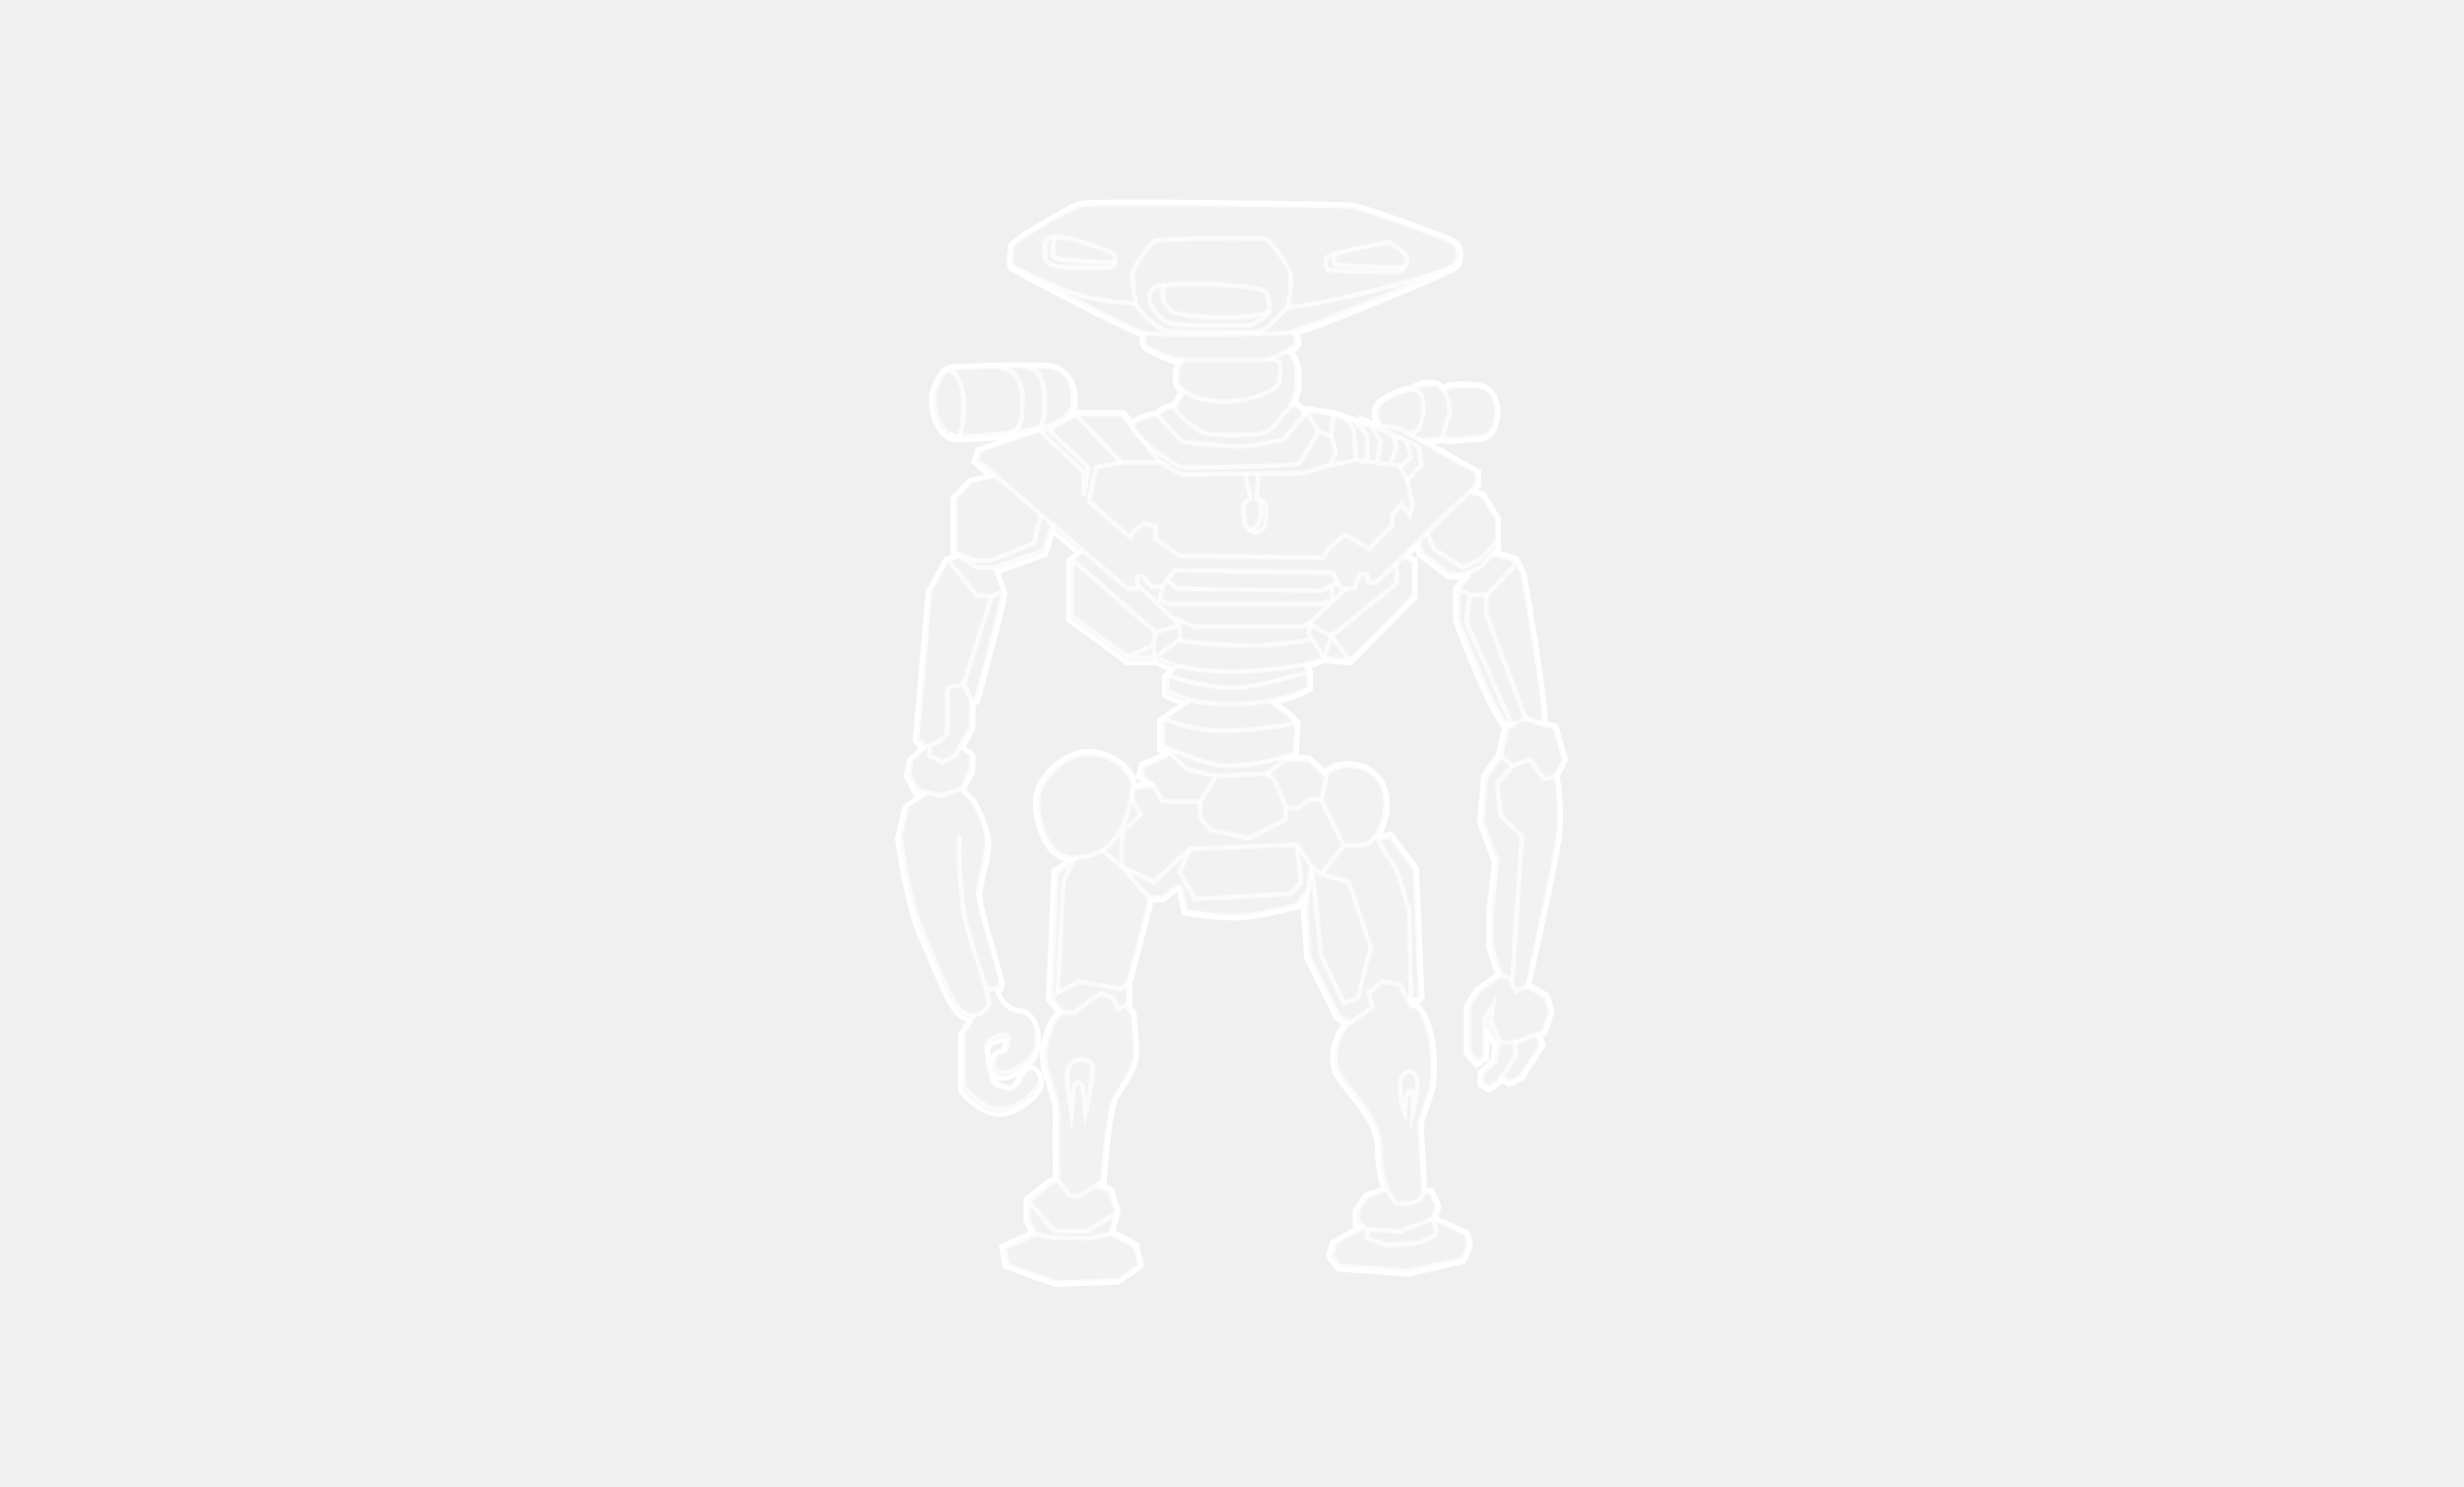
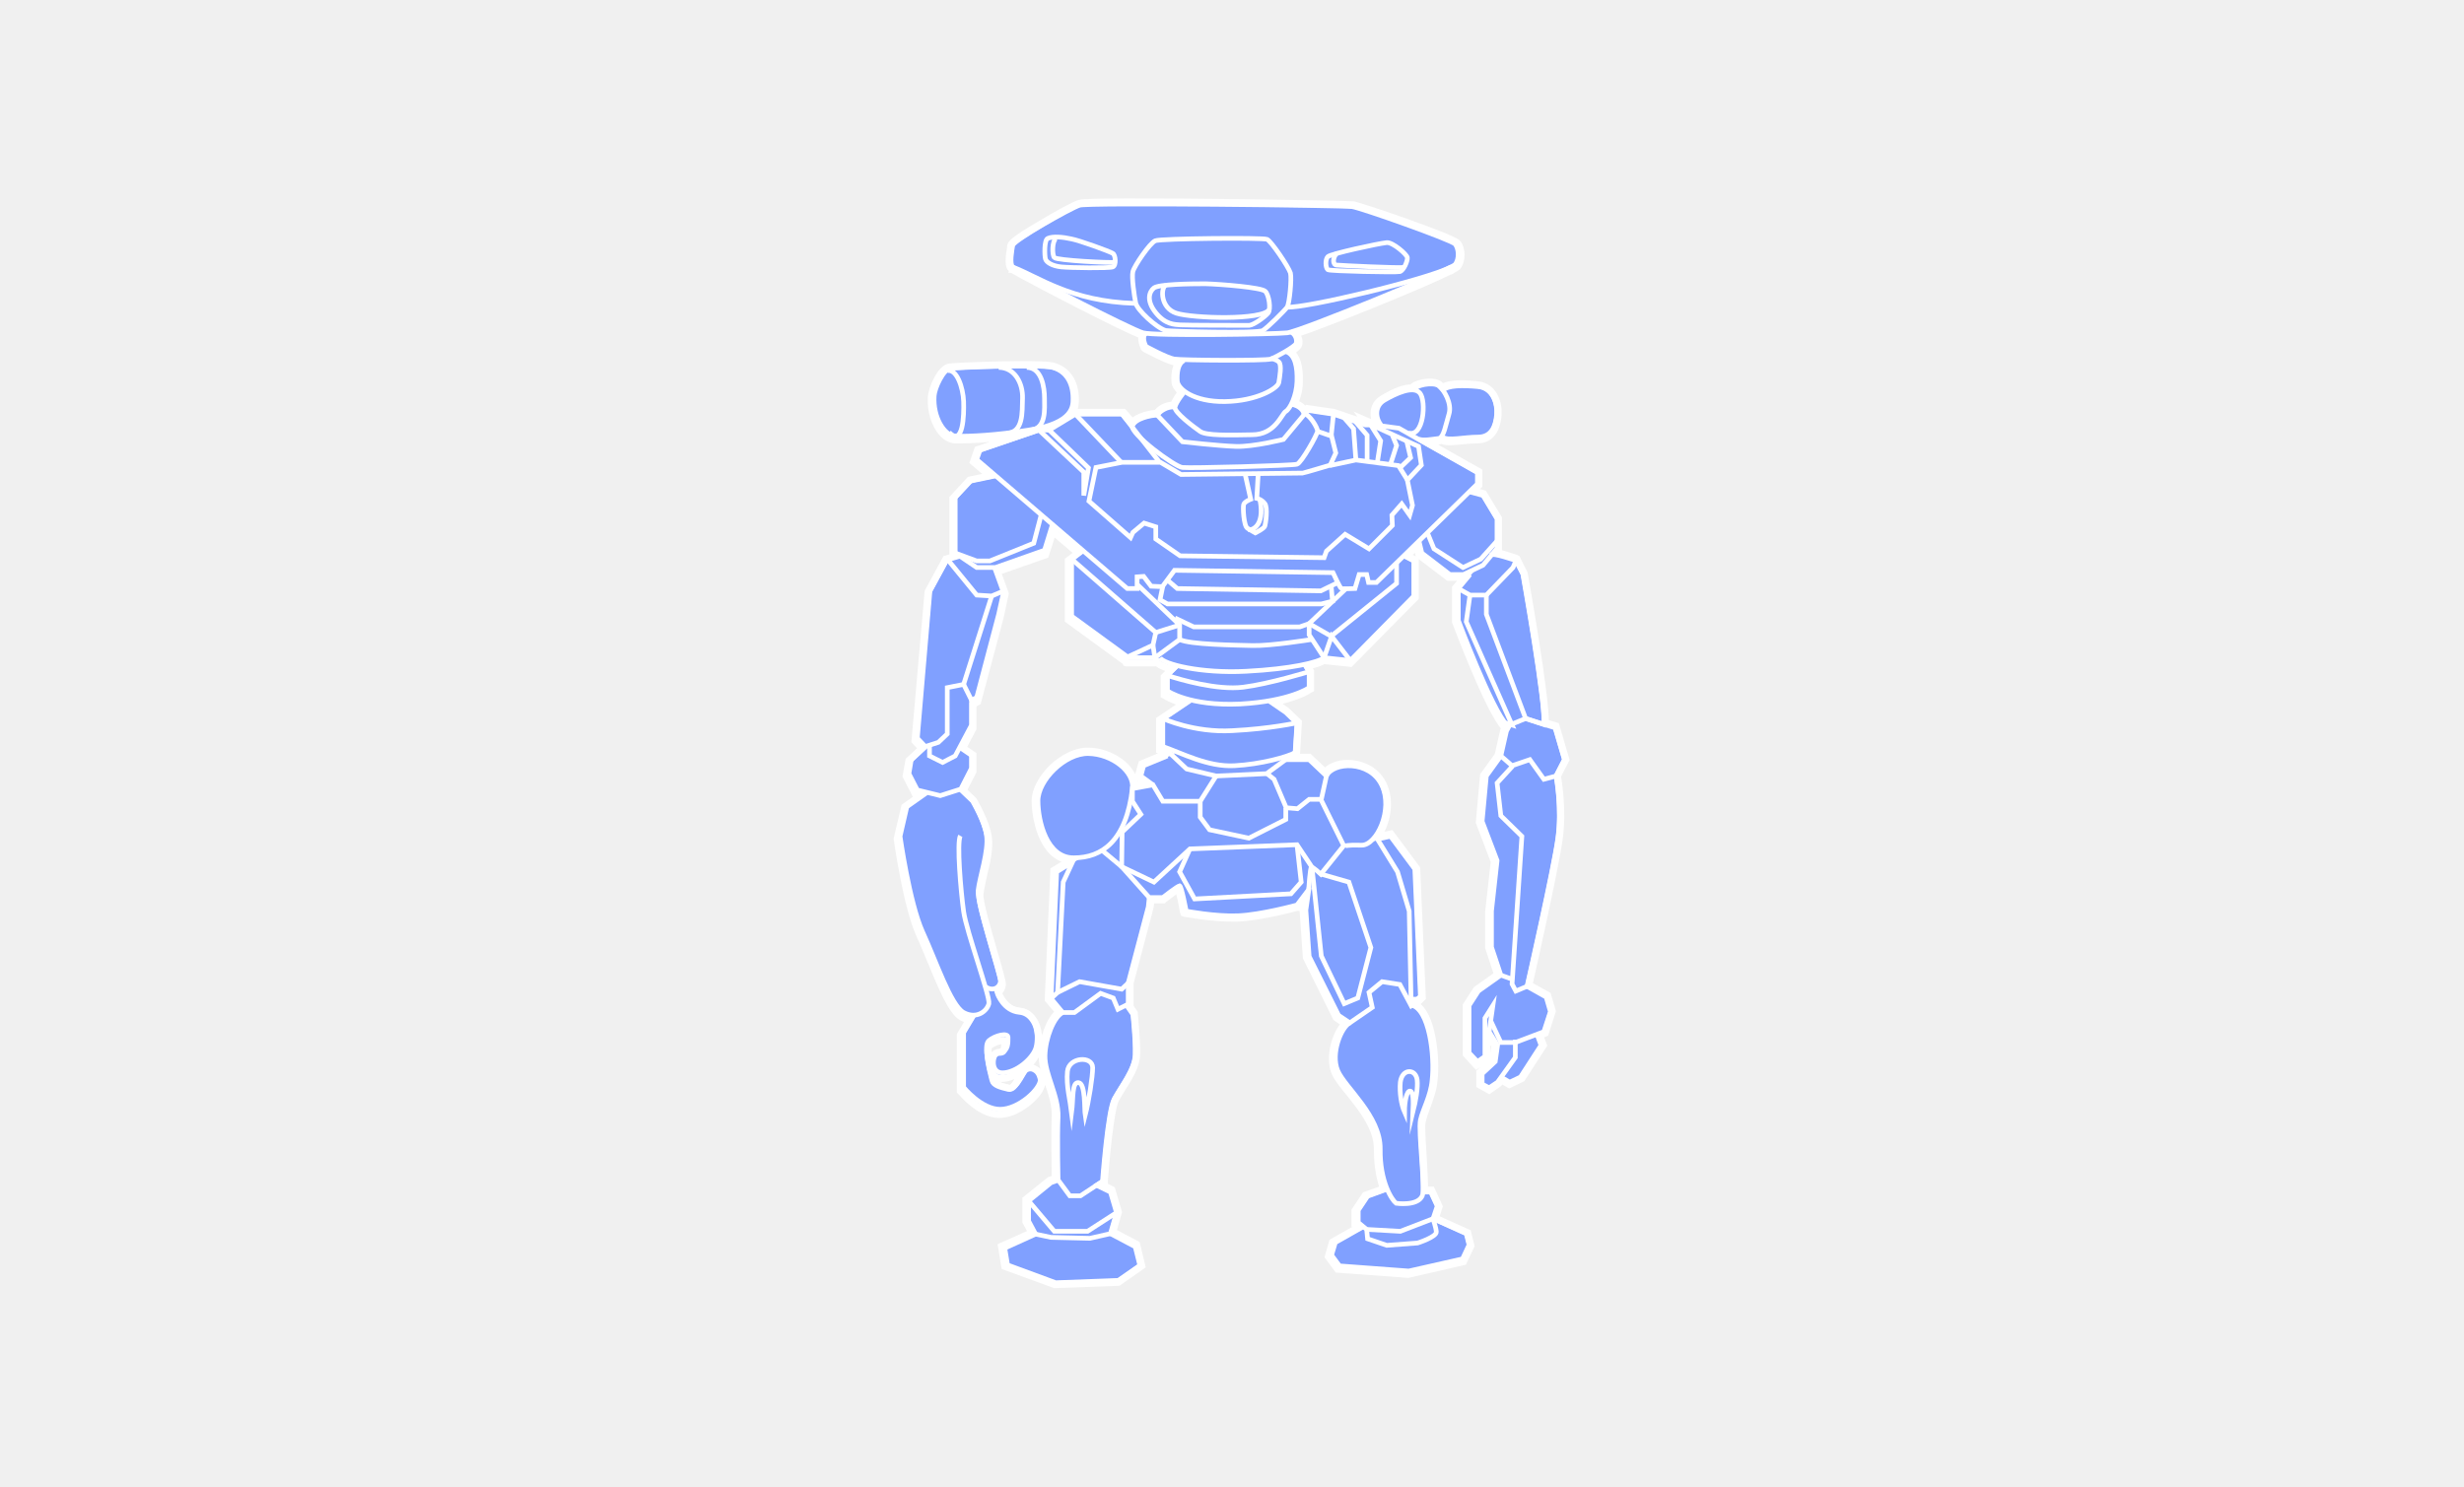
<svg id="bp-571" viewBox="0 0 527 318">
  <style type="text/css">
- 		.st0{fill:#fff2;stroke:#fff;stroke-miterlimit:10;}
- 		.st1{fill:none;stroke:#fffa;stroke-miterlimit:10;}
+ 		.st0{fill:#80a0ff;stroke:#fff;stroke-width:1.5;stroke-miterlimit:10;}
+ 		.st1{fill:none;stroke:#fff;stroke-miterlimit:10;}
</style>
  <g>
    <path class="st0" d="M249.5,161.2l-5.3,2.2l-0.8,2.8l1.9,1.4l-2.6,0.5c0-1.2-0.6-2.5-1.6-3.7c-1.9-2.2-5.2-3.7-8.3-3.7   c-2.5-0.1-5.4,1.3-7.8,3.6c-2.2,2.2-3.6,4.8-3.6,7c0,2.7,0.8,8,3.7,10.9c1.1,1.1,2.5,1.7,3.9,1.8l-3.6,2.2l-1.2,27.6l2.3,2.7   c-2,1.5-3.5,5.9-3.6,9.3c0,1.9,0.6,4,1.4,6.2c0.8,2.3,1.5,4.7,1.4,7c-0.2,4,0,11.6,0,13.1l-1.2,0.4l-5.1,4.1v4.7l1.3,2.4l-6.5,2.9   l0.7,4.3l10.7,3.9l13.6-0.5l5-3.5l-1.1-4.6l-5.1-2.7l1.2-4.2l-1.4-4.8l-2.4-1.2l0.8-0.5l0-0.2c0.3-4.1,1.3-15.3,2.4-17.4   c0.4-0.7,0.8-1.4,1.3-2.2c1.5-2.4,3.2-5,3.2-7.5c0.1-3.2-0.5-8.4-0.5-8.7l0-0.1l-1.1-1.6l0.2-0.1v-4.7l4.3-16.3l0.2-1.5h2.6   l0.1-0.1c1.2-0.9,2.5-1.9,3.1-2.3c0.3,0.8,0.8,3,1.1,4.9l0.1,0.3l0.3,0.1c0.2,0,5.4,1,10,1c0.4,0,0.8,0,1.2,0   c4.9-0.2,12.4-2.2,12.7-2.3l0.2,0l1.5-1.9l-0.4,2.6l0.7,10l6.4,12.9l1.9,1.3c-1.9,1.8-3.6,6.9-2.2,10.4c0.5,1.2,1.7,2.7,3.1,4.4   c2.7,3.4,6.1,7.6,6,12.2c0,3.5,0.6,6.3,1.3,8.3l-3.9,1.4l-2.2,3.3v3l0.7,0.6l-5.5,3.1l-0.9,3.1l2,2.7l15,1.1l0.1,0l11.8-2.7   l1.6-3.4l-0.7-2.8l-6.9-3.1l0.8-2.5l-1.6-3.5h-1.5c0-1.5-0.1-3.8-0.3-7.1c-0.2-3.3-0.5-6.7-0.2-7.7c0.2-0.8,0.5-1.8,0.9-2.8   c0.6-1.7,1.4-3.6,1.6-5.8c0.6-4.9-0.4-14.4-4-16.3l1.5-1.5l-1.2-27.6l-5.5-7.4l-2.9,0.6c0.1-0.1,0.1-0.2,0.2-0.3   c1.8-2.7,2.8-7.3,1-11c-1.6-3.2-4.9-4.4-7.5-4.4c0,0-0.1,0-0.1,0c-2.1,0-3.9,0.8-4.8,1.9l-3.4-3.2h-3.7l1-0.7l0.4-6.8l-2.6-2.5   l-2.6-1.8c5.3-1.1,7.5-2.6,7.6-2.7l0.2-0.1v-3.8l-0.7-1.1c1.7-0.4,2.9-0.8,3.5-1.2l5.7,0.6l13.9-14.1v-8l-1.8-0.9l2.1-2.1l0.5,1.9   l6.3,4.8h3.2l0.4-0.2l-2.1,2.5v7l0,0.2c0.3,0.8,7.2,19.1,10.5,22.6l0.2-0.2l0.1,0l-0.5,0.9l-1.2,5.3l-3.1,4.3l-0.9,10l3.2,8.4   l-1.2,10.7v7.7l1.9,5.8l-4.5,3.2l-2.2,3.4v10.4l2.2,2.4l2.2-1.5V221l1.7,2.7l-0.4,3.1l-2.8,2.6v2.7l2,1.1l2-1.4l0.6-0.8l1.7,1   l2.7-1.3l4.6-7.1l-0.8-2.1l1.2-0.5l1.5-4.7l-1-3.4l-4-2.2c0.7-3.1,5.7-25.3,6.5-31.4c0.8-6-0.2-12.2-0.4-13.3l1.8-3.5l-2.1-7.2   l-2.3-0.7c0.2-5.4-4.3-30.8-4.5-31.9l-1.6-3.2l-0.2-0.1c-2.1-0.7-3.4-1.1-4.3-1.2l0.6-0.7v-6.6l-3.2-5.3l-2.3-0.6l1.3-1.2v-2.9   l-11-6.2c0.5,0,1-0.1,1.4-0.2c0.3,0,0.6-0.1,0.9-0.1c0.2,0,0.4-0.2,0.6-0.3c0.4,0.3,1.1,0.4,1.9,0.4c0.7,0,1.6-0.1,2.6-0.2   c1.1-0.1,2.2-0.2,3.2-0.2c2.7,0,4.2-1.8,4.5-5.3c0.2-2.4-0.8-6.2-4.5-6.5c-3.9-0.4-6.2-0.2-7.4,0.6c-0.3-0.3-0.5-0.5-0.7-0.7   c-1-0.7-3.2-0.5-4.6,0c-0.6,0.2-1,0.5-1.2,0.8c-1.5-0.1-3.6,0.7-6.3,2.3c-1.3,0.8-1.7,1.9-1.8,2.7c-0.1,1,0.1,1.9,0.5,2.6l-0.6-0.1   h-0.5l-1.6-0.7l0.5,0.7h-0.2l-6.8-2.3l-5.6-0.8l-0.5,0.5c-0.5-0.8-1.3-1.4-2.2-1.6c0.5-1.3,1-2.9,1-4.5c0.1-3.4-0.5-5.5-1.9-6.5   c0.9-0.5,1.5-1.1,1.7-1.4c0.2-0.5,0.2-1.2-0.1-1.8c-0.1-0.3-0.3-0.5-0.4-0.7c6.4-2.1,26.6-10.3,32.7-13.3c0.3-0.1,0.6-0.2,0.8-0.4   l0,0c0.5-0.3,0.9-0.5,1-0.6c1.1-1.4,1-4,0-5.1c-1-1.2-20.6-7.9-22.3-8.2c-0.4-0.1-56.1-1.1-58.5-0.3c-1.1,0.3-4.9,2.4-7.9,4.2   c-6.6,3.8-6.7,4.5-6.8,4.8c-0.5,3-0.5,4.5,0.1,5c0,0,0.1,0,0.1,0.1l0,0c0.1,0,0.1,0.1,0.2,0.1c2.8,1.7,24.7,13.1,27.7,14   c-0.3,0.9,0.1,2,0.4,2.7l0.1,0.1l0.1,0.1c0.2,0.1,4.5,2.4,6.2,2.8c0.2,0,0.6,0.1,1.1,0.1c-0.7,0.9-1,2.3-0.9,4.1   c0,0.7,0.5,1.5,1.4,2.3c-0.5,0.6-1.4,1.9-1.7,2.8c-1.6-0.1-3.1,0.9-3.6,1.7c-1.3,0.1-4.1,0.6-5.2,2l-1.9-2.2h-10.4l-0.8,0.5   c0.9-1.3,0.9-2.5,0.9-3.2l0-0.1c0-3.7-1.8-6.3-4.8-7.1c-2.9-0.7-20.6,0-22,0.2c-2,0.1-3.9,4.7-4,6.4c-0.2,2.9,0.7,5.9,2.3,7.7   c0.8,0.9,1.7,1.4,2.7,1.5c0,0,0.1,0,0.1,0c0,0,0,0,0,0c0,0,0,0,0,0c0.3,0,0.7,0,1.1,0c2.4,0,5.9-0.2,10-0.7l0,0.1   c0.3,0,0.6-0.1,0.8-0.2c0.8-0.1,1.5-0.2,2.3-0.3l-9.4,3.2l-0.9,2.6l3.5,3l-4.3,0.9l-3.6,3.9v12.4l0.2,0.1l-1.7,0.5l-3.8,7   l-2.8,31.9l1.5,1.6l-2.8,2.6l-0.6,3.3l2,3.9l1.1,0.3l-3.4,2.4l-1.6,6.8l0,0.1c0.1,0.6,2,14.3,4.8,20.5c0.8,1.7,1.6,3.7,2.4,5.6   c2.3,5.5,4.4,10.7,6.6,12c0.6,0.3,1.1,0.5,1.6,0.6l-1.9,3.2v12l0.1,0.1c0.2,0.2,4,4.9,8.2,4.9c2.9,0,5.8-2,7.4-3.7   c0.7-0.7,1.8-2.1,1.7-3.2c-0.1-1.2-0.5-2.2-1.3-2.7c-0.6-0.4-1.2-0.5-1.9-0.2c-0.6,0.2-1,1-1.6,1.9c-0.6,1.1-1.4,2.5-2.2,2.3   l-0.1,0c-1.7-0.4-3.1-0.8-3.3-1.7l-0.1-0.4c-1.4-5.4-1-6.7-0.7-7c1.1-0.9,3-1.3,3.3-1.1l0,0.2c0,0.7,0,1.7-0.4,2.1   c-0.1,0.1-0.4,0.2-0.7,0.2c-0.6,0-1.1,0.3-1.5,0.9c-0.6,0.9-0.8,2.4-0.2,3.5c0.4,0.7,1.1,1.2,2.1,1.2c3.2,0,7-3.3,7.7-5.9   c0.4-1.6,0.5-4.8-1-6.8c-0.7-1-1.7-1.6-2.9-1.7c-3.1-0.3-4.4-3.6-4.5-4c0.5-0.4,0.8-0.9,0.9-1.7c0-0.6-0.6-2.8-1.8-6.9   c-1.3-4.6-3.2-10.9-3-12.5c0.1-0.9,0.4-2.3,0.7-3.7c0.7-2.8,1.4-6,1.1-8.3c-0.4-3.3-3.1-7.8-3.2-8l-2.2-2.1l2.1-4.1v-3.5l-2.2-1.5   l2.2-4.2v-5.1l1-0.6l4.8-18l1.1-5.1l-1.7-4.7l10.3-3.6l1.6-5l5.4,4.6l-2.1,1.6v12.7l12.2,8.9l0.1,0.2l0.1,0l0.1,0.1h5.9l0.4-0.3   c0.3,0.6,1.6,1.2,3.3,1.7l-1.6,1.6v3.9l0.2,0.1c0.1,0.1,1.4,0.9,4,1.7l-5.2,3.5v6.5L249.5,161.2z M301.8,214l0.4,0l-0.3,0.3   L301.8,214z" />
  </g>
  <g>
    <path class="st1" d="M230.9,43.9c-1.9,0.6-14.1,7.5-14.3,8.6s-0.7,4,0,4.6c0.7,0.7,25.5,13.5,27.9,14.1c2.5,0.7,28,0.3,30.8,0   s34.9-13.5,35.9-14.6c1-1.2,0.8-3.5,0-4.4s-20-7.7-22-8C287.1,43.9,232.6,43.3,230.9,43.9z" />
    <path class="st1" d="M249.3,70.7c-2-0.6-6.1-4.4-6.4-5.9c-0.3-1.5-0.9-5.5-0.6-6.7c0.3-1.2,3.6-6.1,4.8-6.6s23-0.7,23.9-0.3   s4.6,5.9,5,7.2c0.3,1.2-0.2,6.5-0.7,7.3c-0.5,0.7-4.1,4.3-5.2,5S250.2,70.9,249.3,70.7z" />
    <path class="st1" d="M252.4,69.5c-1.1-0.1-3.1,0-5.2-2.6c-2.1-2.6-1.4-4.5-0.4-5.3s7.6-0.9,11-0.9c3.5,0.1,12,0.8,12.8,1.6   c0.8,0.7,1.3,3.9,0.6,4.7c-0.7,0.8-3,2.5-4,2.6C266.1,69.6,253.9,69.6,252.4,69.5z" />
    <path class="st1" d="M249.3,61c-1.1,0.7-1.1,4.9,2.3,6s18.5,1.6,19.9-0.8" />
    <path class="st1" d="M224.1,51c-0.8,0.3-0.7,3.7-0.5,4.4s1.4,1.5,3.4,1.7s10.2,0.3,11,0s0.6-2.6,0-2.9c-0.6-0.4-7.2-2.8-8.9-3.1   C227.3,50.7,225.2,50.5,224.1,51z" />
    <path class="st1" d="M225.9,51c-0.9,0.5-0.9,3.5-0.4,4.1s12,1.2,13,1" />
    <path class="st1" d="M296.6,51.9c-1.9,0.2-12,2.4-12.6,3s-0.5,2.4,0,2.8c0.5,0.3,14.6,0.6,15.4,0.4c0.8-0.2,1.7-2.3,1.6-3   S297.9,51.8,296.6,51.9z" />
    <path class="st1" d="M285.9,54.2c-0.9,0.9-0.9,2.5,0,2.5c0.9,0.1,13.4,0.7,14.4,0.5" />
    <path class="st1" d="M245.1,71.3c-1.1,0.8,0,2.8,0,2.8s4.4,2.4,6,2.7c1.7,0.3,19.7,0.4,20.7,0c1.1-0.4,5.1-2.6,5.4-3.3   c0.3-0.7-0.1-2.1-1.2-2.5" />
    <path class="st1" d="M253.3,77.1c-1.4,0.6-1.6,2.7-1.5,4.4c0.1,1.7,3.5,4.5,10.2,4.4c6.8-0.1,11.2-2.8,11.5-4   c0.2-1.2,0.7-3.9,0-4.5s-1.7-0.7-1.7-0.7" />
    <path class="st1" d="M275,75.2c2,0.6,2.5,3.3,2.4,6.4s-1.5,5.9-2.4,6.4s-2.2,5-7.2,5c-5,0.1-9.8,0.2-11.1-0.7   c-1.3-0.9-5.6-4.1-5.4-5.2c0.2-1.1,2.1-3.4,2.1-3.4" />
    <path class="st1" d="M251.3,87.1c-1.7-0.3-3.5,1.1-3.7,1.7c-1.4,0-4.8,0.7-5.4,2.3c-0.6,1.6,9.1,8.8,10.7,8.9   c1.6,0.2,23.7-0.4,24.5-0.7c0.9-0.2,4.4-6.4,4.4-7.1s-1.7-3.6-2.9-3.7c-0.3-1.2-1.8-2-2.9-2" />
    <path class="st1" d="M242.2,91.2l-2.2-2.6h-10l-5.6,3.4h-2.2l-12.6,4.3l-0.7,2l32.2,27.6h2.1v-2.5l1.4-0.1l1.6,2.1l2.4,0.1l2.6-3.5   l33.9,0.5c0,0,1.5,3.3,1.8,3.4c0.2,0.1,2.9,0,2.9,0l0.9-3h1.6l0.4,1.7h1.7l21.6-21.1v-2.4l-16.8-9.5l-5.3-0.7H292l-6.8-2.3   l-5.4-0.8l-0.8,0.8l-4.5,5.4c0,0-6.4,1.6-10.1,1.5c-3.6-0.1-11.5-1-11.5-1l-5.3-5.6" />
    <polyline class="st1" points="222.2,92 231.8,101 231.8,106 232.8,100.1 224.4,92  " />
    <path class="st1" d="M281.9,92.3l2.9,1l0.9,3.6l-1.2,2.6c0,0-5.7,1.7-5.9,1.7s-26,0.3-26,0.3l-4.4-2.6H240l-5.6,1.1l-1.5,7.2   l8.9,7.8l0.5-1.1l2.4-2l2.5,0.8v2.6l5.2,3.6l30.8,0.4l0.5-1.4l4-3.6l5.1,3.1l5-5l-0.1-2.2l2.1-2.4l1.7,2.4l0.6-2.1l-1.1-5.4l3-3.2   l-0.6-4l-10.3-4.7l2.2,3.5l-0.7,4.5" />
    <line class="st1" x1="230" y1="88.6" x2="239.9" y2="99" />
    <line class="st1" x1="240" y1="88.6" x2="248.1" y2="99" />
    <line class="st1" x1="284.7" y1="93.4" x2="285.2" y2="88.6" />
    <polyline class="st1" points="284.4,99.6 290,98.4 299.1,99.6 301.1,102.8  " />
    <polyline class="st1" points="287.5,89.4 289.5,91.7 290,98.4  " />
    <polyline class="st1" points="290,90.3 292.4,93.1 292.4,98.7  " />
    <polyline class="st1" points="297.8,93.1 298.7,95.3 297.5,99  " />
    <polyline class="st1" points="300.9,94.5 301.7,97.9 299.4,100.1  " />
    <path class="st1" d="M266.3,101.4l1.2,5.4c0,0-1.3,0.5-1.5,1.1s0,4.6,0.8,5.1s1.7,1,1.7,1s1.8-0.9,2-1.4s0.7-4.1,0-4.9   c-0.7-0.9-1.7-1.1-1.7-1.1l0.3-5.2" />
    <path class="st1" d="M267.1,113.3c0.4,0.2,3.5-0.5,2.4-6.3" />
    <path class="st1" d="M220,92c-6.8,1.1-12.7,1.4-15.7,1.3c-2.3-0.1-4.8-4-4.5-8.6c0.1-1.7,2-5.8,3.5-5.9c1.5-0.2,19-0.9,21.8-0.2   c2.8,0.7,4.4,3.2,4.4,6.6C229.5,86.7,229.8,90.5,220,92z" />
    <path class="st1" d="M202.6,79.3c2-0.5,3.4,3.6,3.5,6.6s-0.1,9.7-3.1,6.6" />
    <path class="st1" d="M213.6,78.6c3.5,0,5.2,3.5,5.1,6.6c-0.1,3.1,0.2,7.2-3.3,7.5" />
    <path class="st1" d="M219.6,78.6c3.2,0,3.8,4.3,3.8,6.6s0.4,6.3-2.8,6.8" />
    <path class="st1" d="M295.4,90.9c-1-1-1.7-3.9,0.7-5.3s6.2-3.2,7.6-1.5s0.8,9.6-2.5,8.5" />
    <path class="st1" d="M302.4,83.5c0.3-1.2,4.1-1.8,5.3-1c1.2,0.9,2.9,3.9,2.2,6.1c-0.7,2.3-1.1,5-2.2,5.2c-1.1,0.1-3.4,0.6-4.3,0.1" />
    <path class="st1" d="M308.6,83.5c1.1-1.1,4.2-1.1,7.5-0.8s4.2,3.7,4,6s-1,4.8-4,4.8s-6.5,0.9-7.5,0" />
    <polyline class="st1" points="314.3,105.2 317.2,106 320.2,111 320.2,117.3 317.2,120.9 313,122.9 310.1,122.9 304.1,118.3    303.5,115.8  " />
    <polyline class="st1" points="305.3,114 306.7,117.4 312.9,121.4 316.7,119.6 320.2,115.7  " />
    <polyline class="st1" points="212.9,101.7 207.7,102.8 204.3,106.4 204.3,118.3 208.9,121.4 212.9,121.4 223.4,117.7 225.1,112.2     " />
    <polyline class="st1" points="222.7,110.1 221.1,116.2 211.7,120 208.9,120 204.3,118.3  " />
    <polyline class="st1" points="231.6,117.7 229.2,119.6 229.2,131.8 241.4,140.7 247,140.7 252.3,136.8 252.3,133.7 243.2,125  " />
    <polyline class="st1" points="229.2,119.6 247.2,135.3 252.3,133.7  " />
    <polyline class="st1" points="247.2,135.3 246.6,138 240.8,140.7  " />
    <line class="st1" x1="246.6" y1="138" x2="247" y2="140.7" />
    <polyline class="st1" points="287.9,125.9 280,133.4 280,135.8 283.2,140.7 288.8,141.3 302.4,127.5 302.4,120 300.3,118.9  " />
    <polyline class="st1" points="249.7,124.1 251.8,125.9 282.5,126.4 286.2,124.6  " />
    <polyline class="st1" points="248.7,125.4 248.1,128.3 249.7,129.2 282.6,129.2 285,128.6 284.7,125.3  " />
    <polyline class="st1" points="251.3,132.2 255.3,134.1 278,134.1 280,133.4 284.7,136.1 298.7,124.8 298.7,120.4  " />
    <path class="st1" d="M252.3,136.8c2.2,1.1,11.8,1.2,15.6,1.3c3.9,0.1,12.6-1.3,12.6-1.3" />
    <path class="st1" d="M248.1,140.7c0.8,1.4,8.7,3.4,18.4,2.9s15.4-1.9,16.7-2.9l1.6-4.6l4,5.2" />
    <path class="st1" d="M251.8,142.4l-2.1,2v3.4c0,0,4.7,3.3,15.5,2.8c10.8-0.6,14.8-3.5,14.8-3.5v-3.4l-1-1.6" />
    <path class="st1" d="M249.7,144.5c2.8,0.9,10.6,3.2,16.2,2.5s14-3.3,14-3.3" />
    <polyline class="st1" points="254.5,149.8 248.7,153.7 248.7,159.7 253.8,164.5 260.1,166 270.9,165.5 277,161 277.4,154.7    275,152.4 271.5,150  " />
    <path class="st1" d="M248.7,153.7c0,0,6.7,3.1,14.9,2.6c8.1-0.4,13.9-1.7,13.9-1.7" />
    <path class="st1" d="M248.7,159.7c4.1,1.4,9.6,4.4,15.3,4.1s11.4-1.9,13-2.8" />
    <path class="st1" d="M260.1,166l-3.4,5.4h-8l-2.1-3.5l-4.4,0.8v2.7l1.8,2.8l-4,3.8l-0.1,7.4l5.9,6.6h2.9c0,0,3.2-2.5,3.6-2.5   c0.4,0,1.4,5.4,1.4,5.4s6.2,1.2,11.1,1s12.6-2.3,12.6-2.3l2.5-3.3c0,0,0.3-4.8,0.6-4.8c0.4,0,2,1.5,2,1.5l4.9-6.1l-4.9-9.9H280   l-2.5,2l-2.4-0.2l-2.6-6.1l-1.5-1.2" />
    <polyline class="st1" points="254.5,181.6 252.3,186.5 255.5,192.3 276.1,191.2 278.3,188.7 277.4,180.7  " />
    <polyline class="st1" points="256.7,171.3 256.7,174.8 258.7,177.5 267.1,179.3 275,175.3 275,172.8  " />
    <polyline class="st1" points="275,162.5 280,162.5 283.7,166 282.6,171  " />
    <polyline class="st1" points="249.7,161.7 244.6,163.8 244,166 246.6,167.9  " />
    <path class="st1" d="M283.7,166c1.4-3,9.2-3.4,11.8,1.9c2.6,5.3-1.1,13-4.3,12.9c-3.2-0.1-3.6,0.2-3.6,0.2" />
    <path class="st1" d="M242.2,168.6c0.4-3.5-4.3-7.3-9.4-7.4c-5-0.1-10.8,5.7-10.8,10.1c0,4.4,1.9,12.3,7.7,12.2   C235.6,183.5,240.9,180,242.2,168.6z" />
    <polyline class="st1" points="224.8,213.6 226.2,212.3 227.4,188.7 229.4,184.4 226,186.5 224.8,213.6 227.3,216.6 229.8,216.6    235.4,212.5 238.1,213.5 239.1,215.9 241.3,214.8 241.3,210.3 245.6,194 245.8,192  " />
    <polyline class="st1" points="226.2,212.3 230.9,210 239.9,211.6 241.3,210.3  " />
    <path class="st1" d="M227.3,216.6c-1.9,0.9-3.7,5.4-3.8,9.2c-0.1,3.9,3,8.7,2.8,13.2s0,13.4,0,13.4l2.5,3.4h2.3l4.7-3.1   c0,0,1.1-15,2.5-17.6s4.4-6.3,4.5-9.5s-0.5-8.6-0.5-8.6l-1.4-2" />
    <path class="st1" d="M229.2,238c0.4-3.1,0-6.6,1.5-6.4c1.5,0.2,1.2,5.7,1.4,7c0.8-3.1,1.6-8.3,1.6-10.2c0-2.6-5.1-2.3-5.4,0.8   C228,232.2,228.9,235.6,229.2,238z" />
    <polyline class="st1" points="280,189.8 279.3,194.7 280,204.6 286.3,217.2 288.7,218.8 293.5,215.5 292.8,212.3 295.6,210    299.4,210.6 301.8,215.1 303.8,213.1 302.6,185.9 297.4,178.9 294.6,179.5 298.9,186.5 301.4,194.9 301.8,214  " />
    <polyline class="st1" points="282.6,187 288.5,188.7 293.2,202.7 290.4,213.5 287.5,214.7 282.6,204.5 280.6,185.5 277.4,180.7    254.5,181.6 246.8,188.7 239.9,185.4 235.7,181.9  " />
    <path class="st1" d="M288.7,218.8c-1.9,1-4.1,6.6-2.6,10.2c1.5,3.6,9.2,9.7,9.1,16.8c-0.1,7,2.5,10.9,3.4,11.6c0,0,4.6,0.7,5.6-1.6   c0.7-1.5-0.9-13.9-0.4-16.2s2.2-5.1,2.5-8.5c0.6-5.2-0.6-15.4-4.5-16.1" />
    <path class="st1" d="M300.4,237.9c0-2.4,0.5-4.6,1.2-4.5s0.7,2.1,0.6,4.5c0.6-2.4,1.1-5.2,0.9-6.9c-0.3-2.4-3.2-2.5-3.6,0.5   C299.3,233.7,299.7,236.3,300.4,237.9z" />
    <path class="st1" d="M296.6,254.4l-4.1,1.5l-2,3v2.6l1.8,1.5l0.2,2l4.1,1.4l6.6-0.5c0,0,4.1-1.3,4-2.4s-0.7-2.7-0.7-2.7" />
    <polyline class="st1" points="291.6,262.4 285.6,265.8 284.8,268.5 286.5,270.8 301.3,271.9 312.8,269.3 314.2,266.3 313.6,263.9    306.5,260.7 307.4,258 306,255 304.4,255  " />
    <polyline class="st1" points="234.6,253.6 237.5,255 238.8,259.4 237.5,263.9 242.8,266.7 243.8,270.7 239.2,273.9 225.8,274.4    215.5,270.6 214.9,267 221.5,264 220,261.2 220,256.9 224.8,253 226.2,252.5  " />
    <polyline class="st1" points="220,256.9 225.5,263.4 232.6,263.4 238.8,259.4  " />
    <polyline class="st1" points="221.5,264 224.8,264.7 233.1,264.9 237.5,263.9  " />
    <polyline class="st1" points="292.4,263 299.5,263.4 306.5,260.7  " />
    <path class="st1" d="M314.4,122.9l-2.5,3v6.8c0,0,7.1,19,10.4,22.4" />
    <polyline class="st1" points="311.9,125.9 314.4,127.3 317.9,127.3 323.6,121.4 324.2,120  " />
    <path class="st1" d="M317.9,127.3v4.1l8.4,22.3l3.9,1.3c0.5-4.1-4.5-32.2-4.5-32.2l-1.5-2.9c0,0-4.9-1.7-5.3-1.2" />
    <polyline class="st1" points="321.8,154.6 323.4,155.1 313.6,133 314.4,127.3  " />
    <polygon class="st1" points="322.2,156.4 322.9,155.1 326.3,153.7 332.6,155.7 334.6,162.5 332.8,166 330.2,166.7 327.2,162.5    323.4,163.8 321,161.7  " />
    <path class="st1" d="M332.8,166c0,0,1.3,6.7,0.4,13.3s-6.6,31.7-6.6,31.7l-2.4,1l-0.8-1.5l2.1-31.6l-4.5-4.4l-0.8-7l3.3-3.6" />
    <polyline class="st1" points="321,161.7 317.9,166 317,175.7 320.2,184.1 319,194.9 319,202.6 321,208.6 323.5,209.5  " />
    <polyline class="st1" points="321,208.6 316.2,212 314.2,215.1 314.2,225.2 316,227.1 317.6,226 317.6,217.8 319.3,215.1    318.5,220.7 320.3,223.6 319.8,227.1 317,229.7 317,231.9 318.5,232.7 320.3,231.5 324.1,226.2 324.1,222.4  " />
    <polyline class="st1" points="318.8,218.3 321,223 324.1,223 330.2,220.7 331.6,216.4 330.7,213.3 326.6,211  " />
    <polyline class="st1" points="321,230.4 322.9,231.5 325.2,230.4 329.6,223.6 328.7,221.2  " />
    <polyline class="st1" points="205.2,118.9 202.6,119.6 198.9,126.4 196.2,157.9 197.9,159.7 200.7,158.8 202.6,157 202.6,147.1    206.1,146.4 207.8,149.8 208.9,149.2 213.6,131.4 214.7,126.4 212.9,121.4  " />
    <polyline class="st1" points="202.6,119.6 208.9,127.3 212.1,127.5 214.7,126.4  " />
    <line class="st1" x1="212.1" y1="127.5" x2="206.1" y2="146.4" />
    <polyline class="st1" points="207.8,149.8 207.8,155.1 204.3,161.7 201.6,163.1 198.8,161.7 198.8,159.4  " />
    <polyline class="st1" points="197.9,159.7 194.9,162.5 194.4,165.5 196.2,169 201.1,170.2 205.5,168.8 207.8,164.3 207.8,161.2    205.5,159.6  " />
    <path class="st1" d="M198.1,169.5l-4.1,2.9l-1.5,6.5c0,0,2,14.2,4.8,20.4c2.9,6.3,6,15.7,8.8,17.3c2.8,1.5,5-0.3,5.4-1.9   c0.3-1.6-4.8-15.4-5.4-19.7c-0.6-4.3-1.5-14.8-0.7-16.2" />
    <path class="st1" d="M210.8,211.1c1.5,1,3,0.3,3.2-1.2c0.1-1.4-5.1-16.6-4.8-19.4c0.3-2.8,2.3-8.5,1.8-11.8   c-0.4-3.2-3.1-7.8-3.1-7.8l-2.3-2.2" />
    <path class="st1" d="M208.3,217.2l-2.2,3.7v11.7c0,0,3.8,4.7,7.8,4.7s8.7-4.4,8.6-6.4c-0.1-2-1.4-2.9-2.5-2.5s-2.2,4.7-4.1,4.2   c-1.9-0.5-3.5-0.9-3.8-2.1c-0.3-1.2-1.9-6.8-0.6-7.9c1.3-1.1,4.1-1.8,4.1-0.7s0.1,3.1-1.6,3s-2.5,4.6,0.4,4.6s6.6-3.1,7.2-5.5   s0.2-7.6-3.5-7.9c-3.7-0.3-5-4.4-5-4.4" />
    <path class="st1" d="M216.5,57.1c5.5,2,12.3,7.4,26.3,7.8" />
    <path class="st1" d="M275.3,65.7c3.7,0.3,29.6-5.8,35.1-8.6" />
  </g>
</svg>
